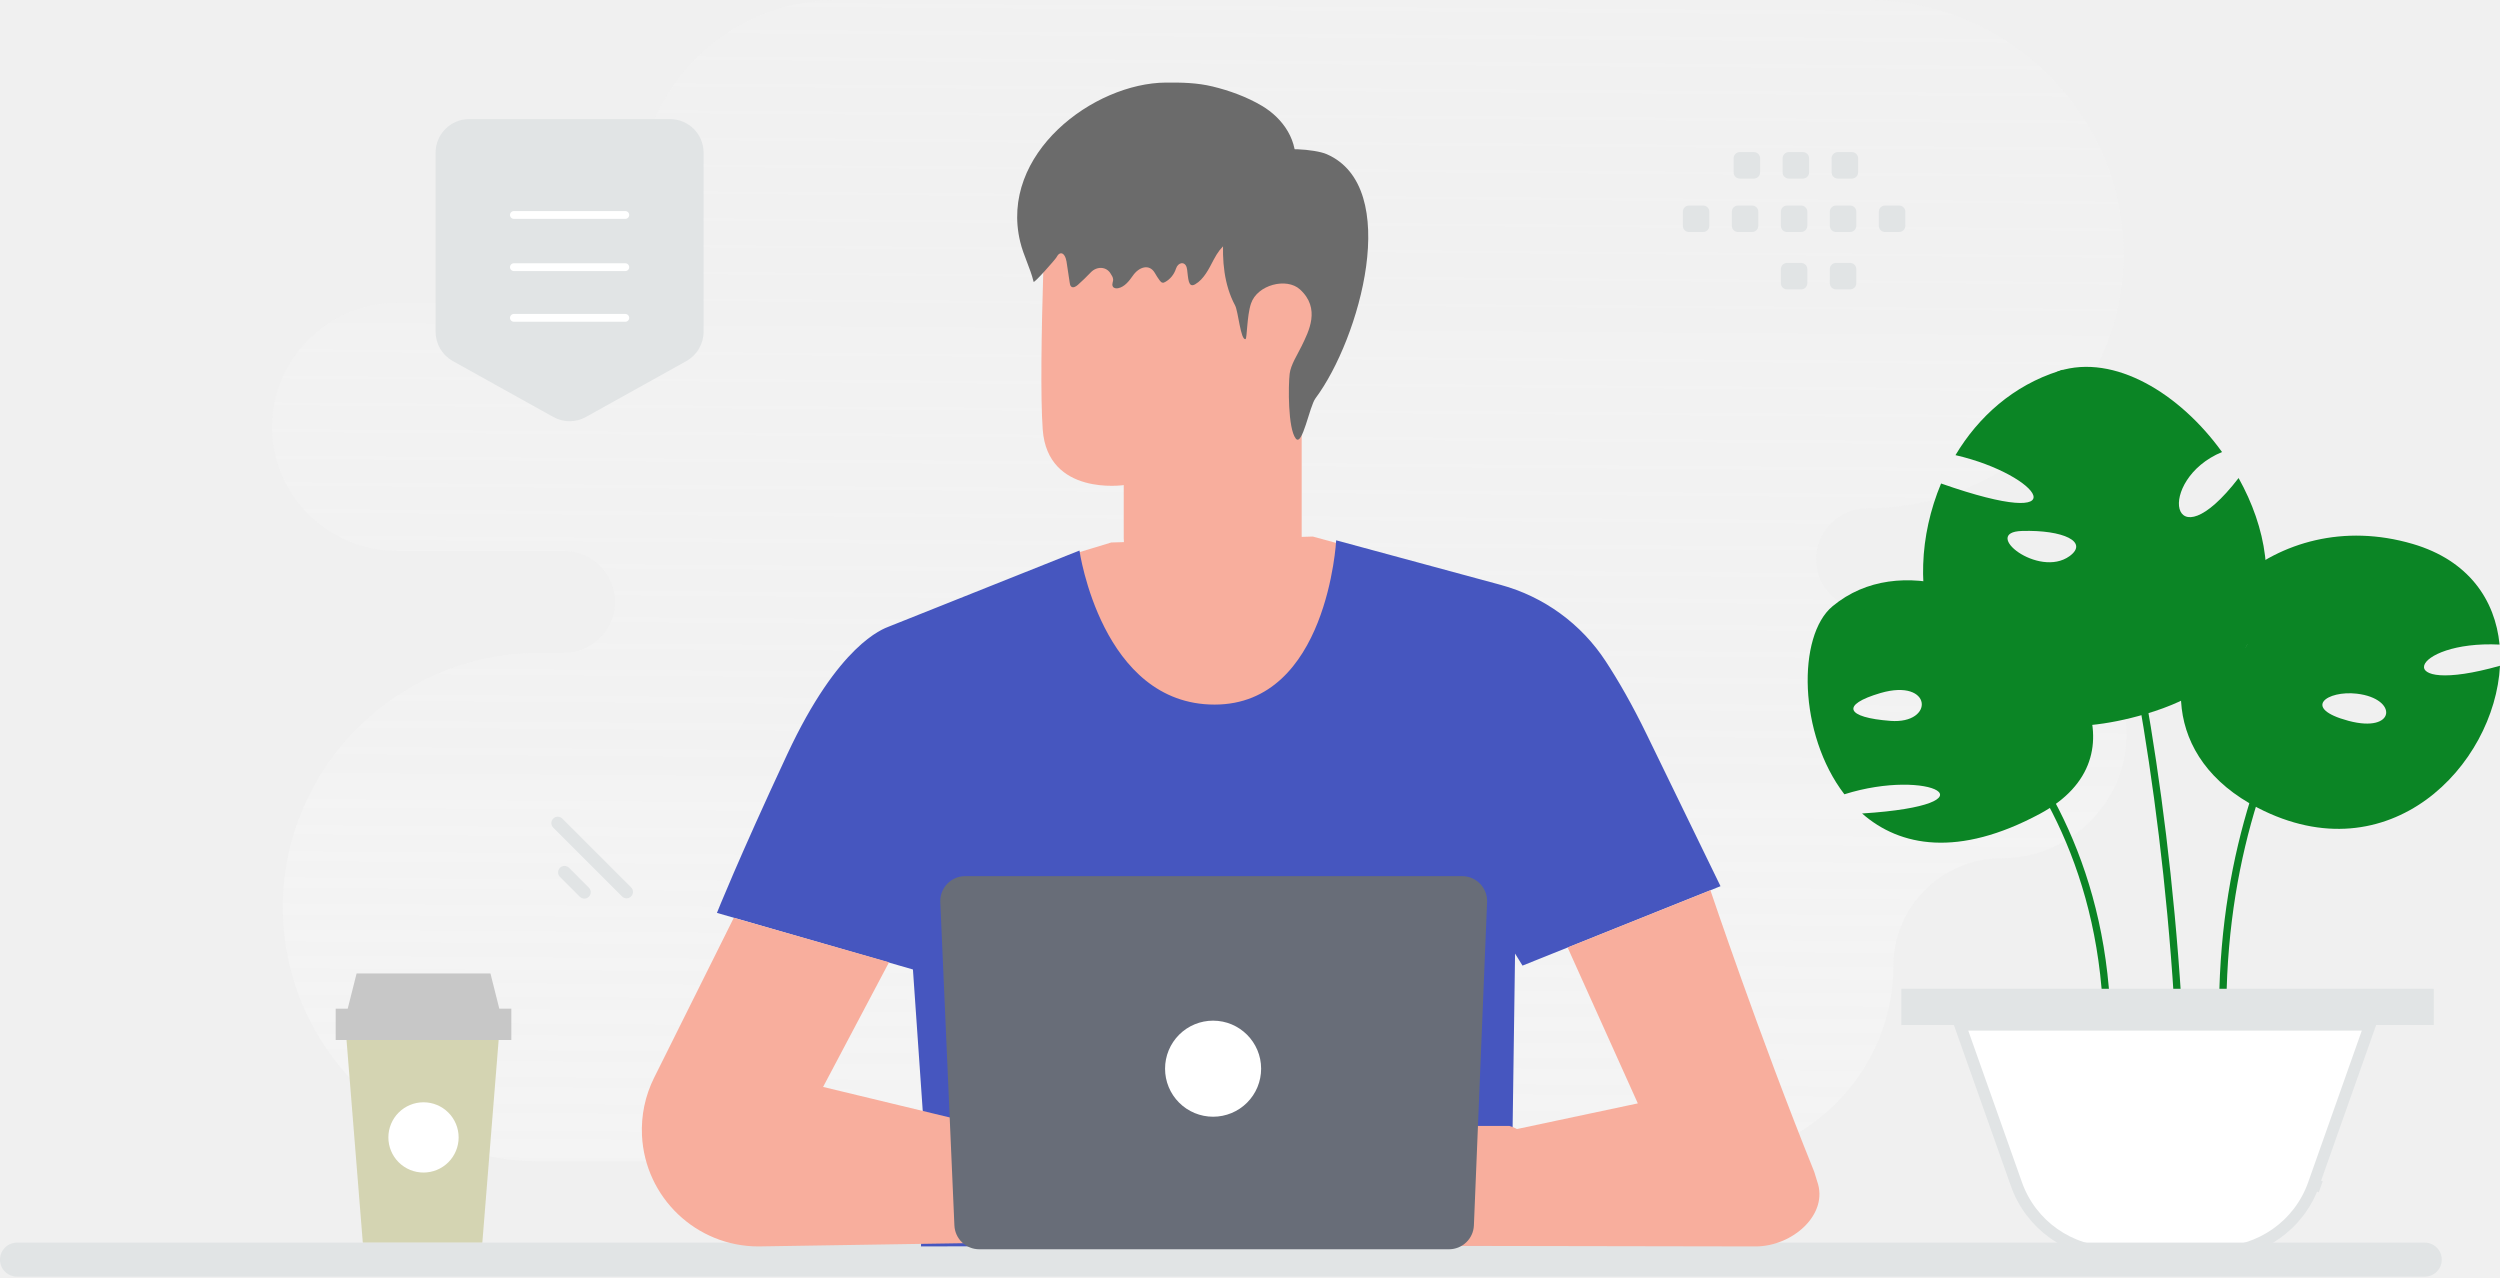
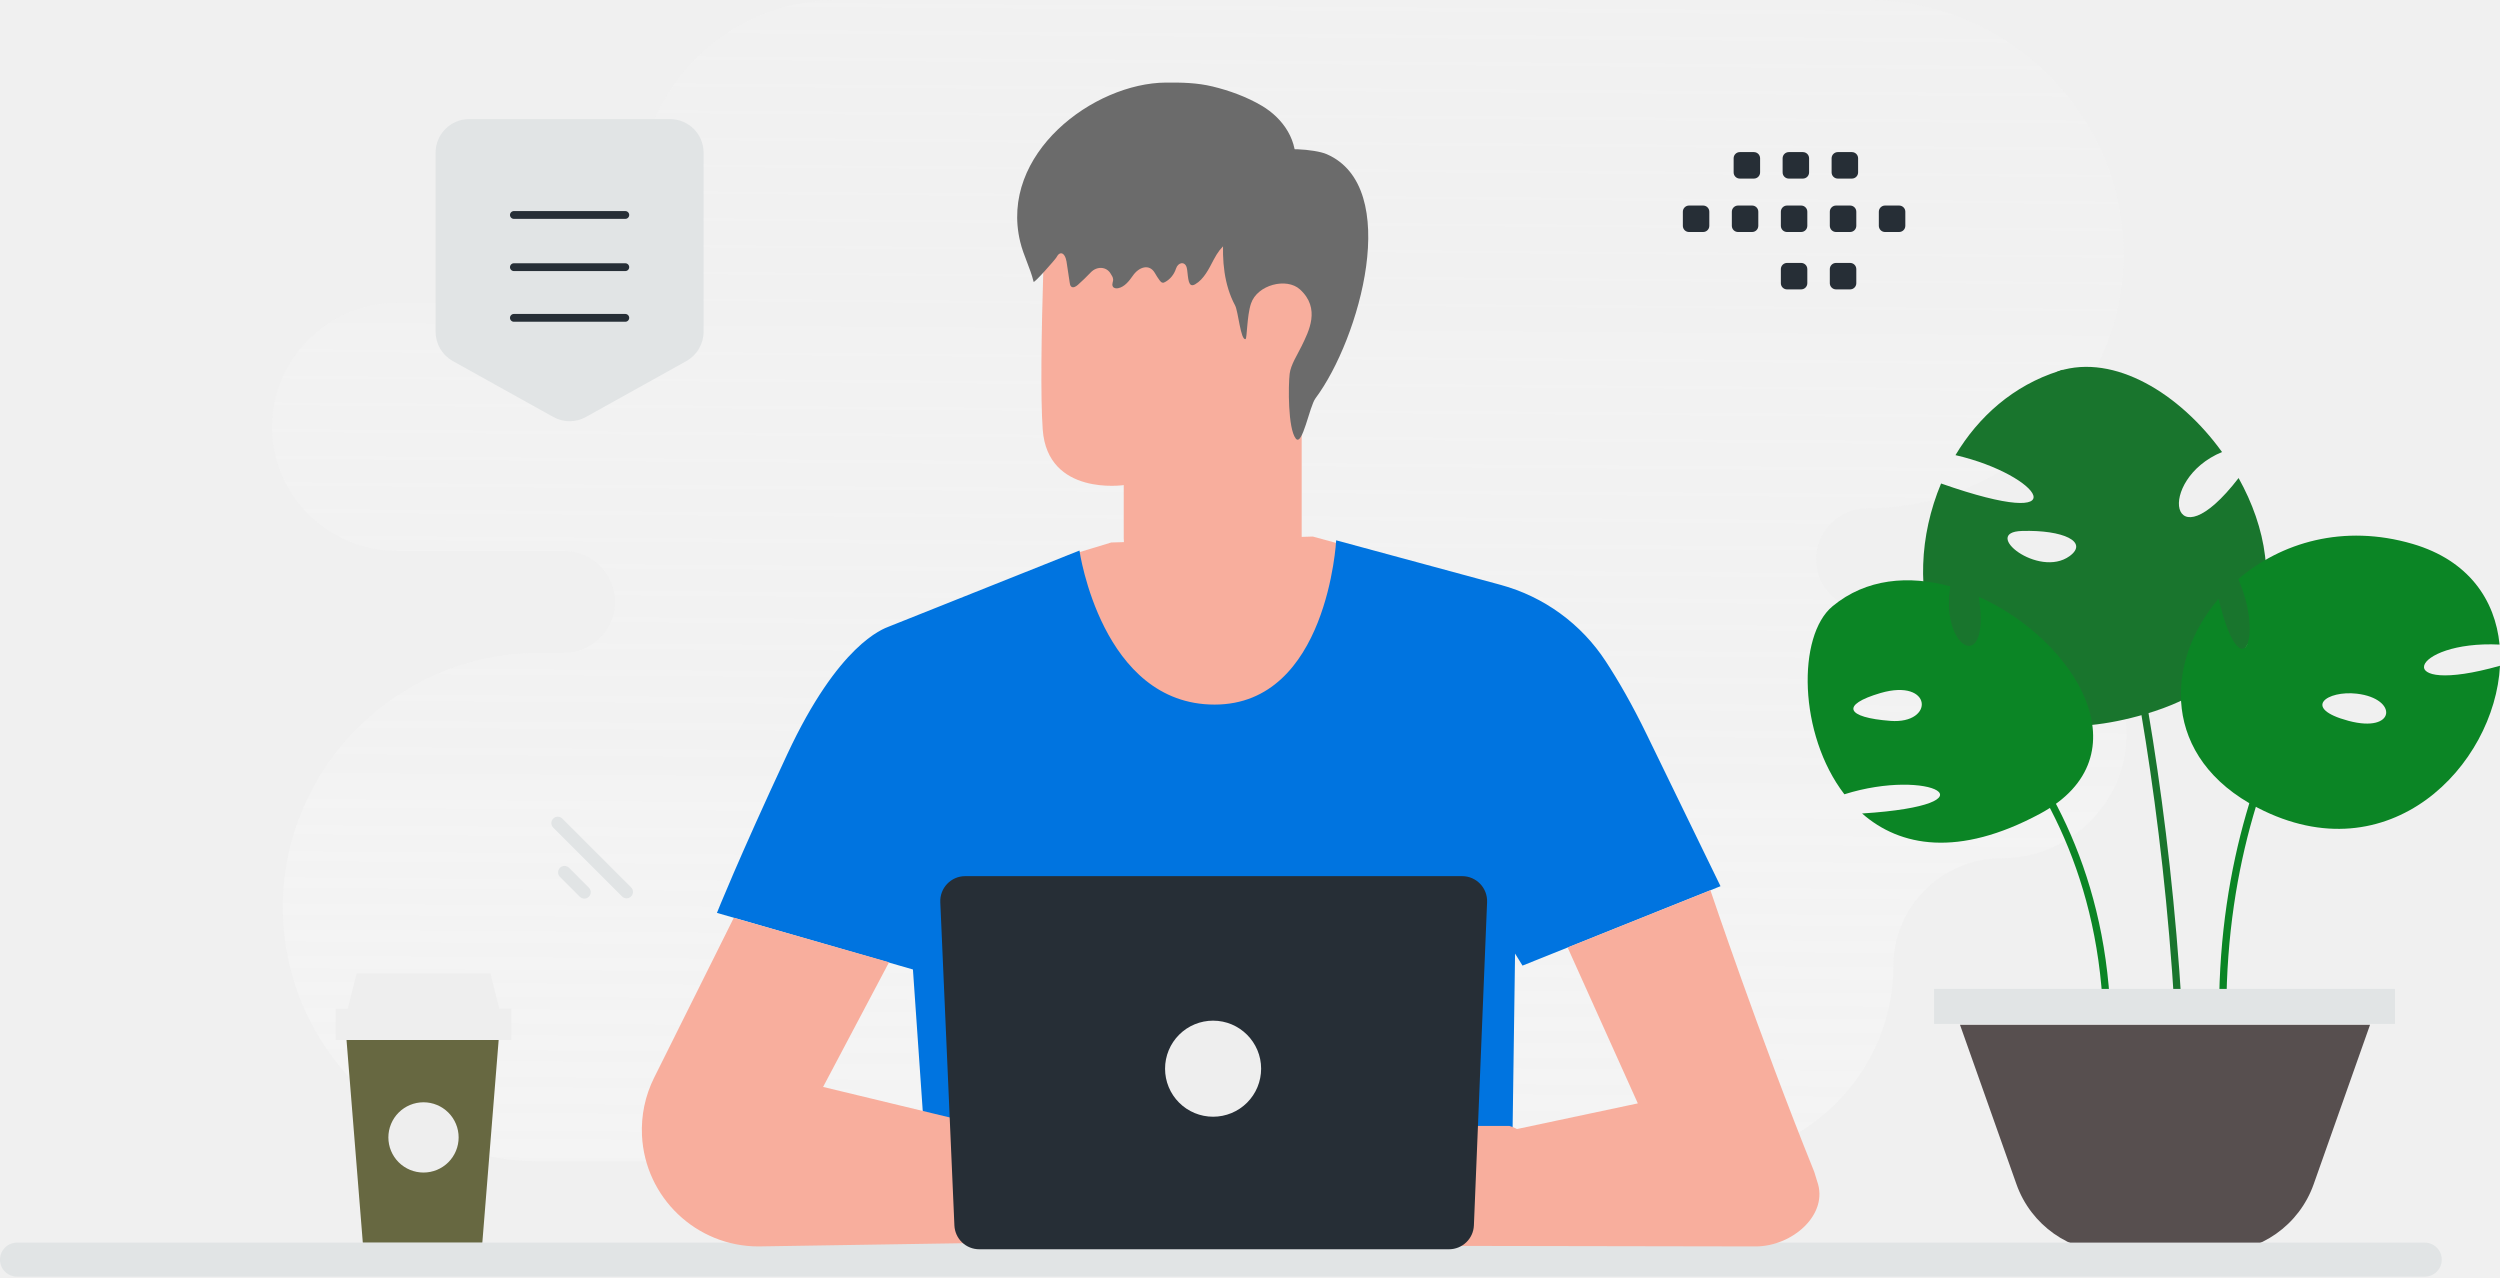
<svg xmlns="http://www.w3.org/2000/svg" width="857" height="438" viewBox="0 0 857 438" fill="none">
-   <path fill-rule="evenodd" clip-rule="evenodd" d="M640.18 0C688.47 0 727.974 39.202 727.974 87.124C727.974 135.045 688.47 174.247 640.18 174.247C630.493 174.247 622.559 182.122 622.559 191.735C622.559 201.348 630.493 209.221 640.18 209.221H686.119C709.676 209.221 728.953 228.352 728.953 251.73C728.953 275.107 709.676 294.236 686.119 294.236C665.745 294.236 649.074 310.781 649.074 331C649.074 367.888 618.661 398.07 581.487 398.07H184.735C136.445 398.07 96.942 358.868 96.942 310.946C96.942 263.025 136.445 223.823 184.735 223.823H193.227C202.915 223.823 210.849 215.959 210.849 206.335C210.849 196.722 202.924 188.849 193.227 188.849H136.064C112.505 188.849 93.229 169.718 93.229 146.341C93.229 122.992 112.457 103.882 135.974 103.834H181.973C202.347 103.834 219.019 87.289 219.019 67.07C219.019 30.182 249.432 0 286.605 0H640.18V0Z" fill="url(#paint0_linear_504_241)" />
-   <path fill-rule="evenodd" clip-rule="evenodd" d="M578.995 79.531H583.838C585.009 79.531 585.952 78.579 585.952 77.417V72.574C585.952 71.403 585 70.46 583.838 70.46H578.995C578.435 70.462 577.899 70.686 577.502 71.082C577.106 71.478 576.883 72.014 576.881 72.574V77.417C576.88 77.695 576.935 77.97 577.041 78.227C577.147 78.484 577.302 78.717 577.499 78.914C577.695 79.11 577.928 79.266 578.185 79.372C578.442 79.478 578.717 79.532 578.995 79.531V79.531ZM595.788 79.531H600.631C601.191 79.529 601.727 79.306 602.123 78.91C602.52 78.514 602.743 77.977 602.745 77.417V72.574C602.745 71.403 601.793 70.46 600.631 70.46H595.788C595.228 70.462 594.691 70.686 594.295 71.082C593.899 71.478 593.676 72.014 593.674 72.574V77.417C593.676 77.977 593.899 78.514 594.295 78.91C594.691 79.306 595.228 79.529 595.788 79.531V79.531ZM612.591 79.531H617.434C617.994 79.529 618.531 79.306 618.927 78.91C619.323 78.514 619.546 77.977 619.548 77.417V72.574C619.548 71.403 618.596 70.46 617.434 70.46H612.591C612.031 70.462 611.494 70.686 611.098 71.082C610.702 71.478 610.479 72.014 610.477 72.574V77.417C610.476 77.695 610.531 77.97 610.637 78.227C610.743 78.484 610.898 78.717 611.095 78.914C611.291 79.11 611.524 79.266 611.781 79.372C612.038 79.478 612.313 79.532 612.591 79.531V79.531ZM629.384 79.531H634.227C634.787 79.529 635.323 79.306 635.719 78.91C636.116 78.514 636.339 77.977 636.341 77.417V72.574C636.341 71.403 635.389 70.46 634.227 70.46H629.384C628.213 70.46 627.26 71.412 627.26 72.574V77.417C627.266 77.978 627.492 78.514 627.889 78.909C628.286 79.305 628.823 79.528 629.384 79.531V79.531ZM646.178 79.531H651.021C652.192 79.531 653.145 78.579 653.145 77.417V72.574C653.145 71.403 652.192 70.46 651.021 70.46H646.178C645.618 70.462 645.081 70.686 644.685 71.082C644.289 71.478 644.066 72.014 644.064 72.574V77.417C644.066 77.977 644.289 78.514 644.685 78.91C645.081 79.306 645.618 79.529 646.178 79.531V79.531ZM596.404 61.221H601.247C602.407 61.221 603.361 60.267 603.361 59.107V54.252C603.358 53.692 603.135 53.156 602.739 52.76C602.343 52.365 601.807 52.141 601.247 52.139H596.404C595.232 52.139 594.29 53.092 594.29 54.252V59.096C594.288 59.375 594.341 59.651 594.447 59.909C594.552 60.167 594.708 60.401 594.904 60.599C595.101 60.796 595.335 60.953 595.592 61.06C595.849 61.166 596.125 61.221 596.404 61.221V61.221ZM613.197 61.221H618.04C618.6 61.219 619.136 60.995 619.532 60.599C619.928 60.203 620.152 59.667 620.154 59.107V54.252C620.151 53.692 619.928 53.156 619.532 52.76C619.136 52.365 618.599 52.141 618.04 52.139H613.197C612.637 52.141 612.1 52.365 611.704 52.76C611.308 53.156 611.085 53.692 611.082 54.252V59.096C611.081 59.375 611.134 59.651 611.24 59.909C611.345 60.167 611.501 60.401 611.697 60.599C611.894 60.796 612.127 60.953 612.385 61.06C612.642 61.166 612.918 61.221 613.197 61.221V61.221ZM629.99 61.221H634.832C636.005 61.221 636.957 60.267 636.957 59.107V54.252C636.957 53.092 636.005 52.139 634.832 52.139H629.99C629.43 52.141 628.893 52.365 628.497 52.76C628.101 53.156 627.878 53.692 627.875 54.252V59.096C627.875 60.267 628.829 61.221 629.99 61.221V61.221ZM612.591 99.204H617.434C617.994 99.202 618.531 98.979 618.927 98.583C619.323 98.187 619.546 97.65 619.548 97.09V92.246C619.548 91.075 618.596 90.132 617.434 90.132H612.591C612.031 90.134 611.494 90.357 611.098 90.753C610.702 91.149 610.479 91.686 610.477 92.246V97.09C610.476 97.368 610.531 97.643 610.637 97.9C610.743 98.157 610.898 98.39 611.095 98.587C611.291 98.783 611.524 98.939 611.781 99.045C612.038 99.151 612.313 99.205 612.591 99.204V99.204ZM629.384 99.204H634.227C634.787 99.202 635.323 98.979 635.719 98.583C636.116 98.187 636.339 97.65 636.341 97.09V92.246C636.341 91.075 635.389 90.132 634.227 90.132H629.384C628.213 90.132 627.26 91.085 627.26 92.246V97.09C627.266 97.651 627.492 98.187 627.889 98.582C628.286 98.978 628.823 99.201 629.384 99.204V99.204Z" fill="#E1E4E5" />
-   <path d="M659.273 193.455C659.571 184.148 661.682 174.633 665.401 165.741C713.823 182.725 699.634 162.776 670.338 156.019C678.22 142.829 690.176 132.129 705.822 127.179C724.769 121.191 747.225 134.827 761.709 154.953C738.926 164.407 743.774 194.493 767.391 163.874C772.12 172.351 775.362 181.48 776.462 190.58C779.228 212.988 768.907 234.981 735.505 244.762C681.671 260.62 658.084 228.519 659.273 193.455V193.455ZM693.121 182.013C678.904 182.429 698.803 198.346 709.451 190.639C716.113 185.778 707.368 181.598 693.121 182.013Z" fill="#0B8525" />
-   <path d="M748.503 422.337C750.853 240.909 705.852 127.208 705.852 127.208" stroke="#0B8525" stroke-width="2.5" stroke-miterlimit="10" />
-   <path d="M760.541 205.251C767.978 236.641 776.276 219.152 767.294 198.523C781.897 186.014 803.313 179.494 827.077 186.459C846.262 192.091 855.363 205.666 856.851 220.96C826.126 219.478 818.631 239.1 857 228.222C855.185 262.427 819.048 300.219 774.015 276.95C740.97 259.878 741.893 227.066 760.541 205.251ZM805.068 247.103C821.367 251.46 822.17 239.456 807.923 237.796C797.781 236.611 788.768 242.746 805.068 247.103Z" fill="#0B8525" />
-   <path d="M762.543 364.747C755.076 250.839 820.274 193.484 820.274 193.484" stroke="#0B8525" stroke-width="2.5" stroke-miterlimit="10" />
-   <path d="M632.254 272.282C616.43 251.652 616.043 217.891 628.208 207.814C639.719 198.27 654.412 197.114 668.571 201.026C664.971 222.486 682.52 231.912 678.326 204.583C711.312 219.315 735.968 259.24 699.266 278.98C671.307 293.979 651.319 290.274 638.322 278.863C685.673 275.839 661.431 263.064 632.254 272.282ZM644.627 237.573C630.825 241.634 632.76 245.961 648.048 247.117C663.306 248.274 662.443 232.386 644.627 237.573Z" fill="#0B8525" />
-   <path d="M722.21 363.708C726.761 250.837 637.649 209.577 637.649 209.577" stroke="#0B8525" stroke-width="2.5" stroke-miterlimit="10" />
-   <path d="M812.45 351.3H671.888L691.248 405.973C696.205 419.964 709.503 429.354 724.412 429.354H759.955C774.866 429.354 788.162 419.992 793.118 405.974L812.45 351.3Z" fill="white" />
-   <path d="M793.118 405.974C788.162 419.992 774.866 429.354 759.955 429.354H724.412C709.503 429.354 696.205 419.964 691.248 405.973L671.888 351.3H812.45L793.118 405.974ZM793.118 405.974L795.558 406.837" stroke="#E1E4E5" stroke-width="4" />
-   <path d="M832.302 349.385V340.954H653.783V349.385H832.302Z" fill="#E1E4E5" stroke="#E1E4E5" stroke-width="4" />
-   <path d="M118.457 352.409L124.376 426.036H165.338L171.27 352.409H118.457Z" fill="#D4D4B2" />
-   <path d="M115.069 345.77H175.285V356.501H115.069V345.77ZM119.196 345.77H171.16L168.126 333.705H122.243L119.196 345.77Z" fill="#C7C7C7" />
-   <path d="M133.134 389.907C133.134 391.489 133.445 393.055 134.05 394.516C134.655 395.978 135.542 397.305 136.661 398.424C137.779 399.542 139.107 400.429 140.568 401.034C142.029 401.639 143.596 401.951 145.177 401.95C146.759 401.951 148.325 401.639 149.786 401.034C151.248 400.429 152.575 399.542 153.694 398.424C154.812 397.305 155.699 395.978 156.304 394.516C156.909 393.055 157.221 391.489 157.22 389.907C157.221 388.325 156.91 386.759 156.305 385.298C155.7 383.836 154.812 382.509 153.694 381.39C152.576 380.272 151.248 379.385 149.786 378.78C148.325 378.175 146.759 377.863 145.177 377.864C143.596 377.864 142.029 378.175 140.568 378.78C139.107 379.385 137.779 380.272 136.661 381.391C135.542 382.509 134.655 383.837 134.05 385.298C133.445 386.759 133.134 388.325 133.134 389.907V389.907Z" fill="white" />
+   <path fill-rule="evenodd" clip-rule="evenodd" d="M640.18 0C688.47 0 727.974 39.202 727.974 87.124C727.974 135.045 688.47 174.247 640.18 174.247C630.493 174.247 622.559 182.122 622.559 191.735C622.559 201.348 630.493 209.221 640.18 209.221H686.119C709.676 209.221 728.953 228.352 728.953 251.73C728.953 275.107 709.676 294.236 686.119 294.236C665.745 294.236 649.074 310.781 649.074 331C649.074 367.888 618.661 398.07 581.487 398.07H184.735C136.445 398.07 96.942 358.868 96.942 310.946C96.942 263.025 136.445 223.823 184.735 223.823H193.227C202.915 223.823 210.849 215.959 210.849 206.335C210.849 196.722 202.924 188.849 193.227 188.849H136.064C112.505 188.849 93.23 169.718 93.23 146.341C93.23 122.992 112.457 103.882 135.974 103.834H181.973C202.347 103.834 219.019 87.289 219.019 67.07C219.019 30.182 249.432 0 286.605 0H640.18V0Z" fill="url(#paint0_linear_512_35)" />
+   <path fill-rule="evenodd" clip-rule="evenodd" d="M578.995 79.531H583.838C585.009 79.531 585.952 78.579 585.952 77.417V72.575C585.952 71.403 585 70.46 583.838 70.46H578.995C578.435 70.462 577.899 70.686 577.503 71.082C577.107 71.478 576.883 72.014 576.881 72.575V77.417C576.88 77.695 576.935 77.97 577.041 78.227C577.147 78.484 577.302 78.717 577.499 78.914C577.695 79.11 577.929 79.266 578.185 79.372C578.442 79.478 578.717 79.532 578.995 79.531V79.531ZM595.788 79.531H600.631C601.191 79.529 601.728 79.306 602.124 78.91C602.52 78.514 602.743 77.977 602.745 77.417V72.575C602.745 71.403 601.793 70.46 600.631 70.46H595.788C595.228 70.462 594.691 70.686 594.295 71.082C593.899 71.478 593.676 72.014 593.674 72.575V77.417C593.676 77.977 593.899 78.514 594.295 78.91C594.691 79.306 595.228 79.529 595.788 79.531V79.531ZM612.591 79.531H617.434C617.994 79.529 618.531 79.306 618.927 78.91C619.323 78.514 619.546 77.977 619.548 77.417V72.575C619.548 71.403 618.596 70.46 617.434 70.46H612.591C612.031 70.462 611.495 70.686 611.099 71.082C610.703 71.478 610.479 72.014 610.477 72.575V77.417C610.476 77.695 610.531 77.97 610.637 78.227C610.743 78.484 610.898 78.717 611.095 78.914C611.291 79.11 611.525 79.266 611.781 79.372C612.038 79.478 612.313 79.532 612.591 79.531V79.531ZM629.384 79.531H634.227C634.787 79.529 635.324 79.306 635.72 78.91C636.116 78.514 636.339 77.977 636.341 77.417V72.575C636.341 71.403 635.389 70.46 634.227 70.46H629.384C628.213 70.46 627.26 71.413 627.26 72.575V77.417C627.266 77.978 627.492 78.514 627.889 78.909C628.287 79.305 628.823 79.528 629.384 79.531V79.531ZM646.178 79.531H651.021C652.192 79.531 653.146 78.579 653.146 77.417V72.575C653.146 71.403 652.192 70.46 651.021 70.46H646.178C645.618 70.462 645.082 70.686 644.686 71.082C644.29 71.478 644.066 72.014 644.064 72.575V77.417C644.066 77.977 644.29 78.514 644.686 78.91C645.082 79.306 645.618 79.529 646.178 79.531V79.531ZM596.404 61.221H601.247C602.407 61.221 603.361 60.267 603.361 59.107V54.252C603.359 53.692 603.135 53.156 602.739 52.761C602.343 52.365 601.807 52.142 601.247 52.139H596.404C595.232 52.139 594.29 53.092 594.29 54.252V59.096C594.288 59.375 594.342 59.651 594.447 59.909C594.553 60.167 594.708 60.401 594.905 60.599C595.101 60.796 595.335 60.953 595.592 61.06C595.849 61.166 596.125 61.221 596.404 61.221V61.221ZM613.197 61.221H618.04C618.6 61.219 619.136 60.995 619.532 60.599C619.928 60.203 620.152 59.667 620.154 59.107V54.252C620.151 53.692 619.928 53.156 619.532 52.761C619.136 52.365 618.599 52.142 618.04 52.139H613.197C612.637 52.142 612.101 52.365 611.705 52.761C611.309 53.156 611.085 53.692 611.083 54.252V59.096C611.081 59.375 611.134 59.651 611.24 59.909C611.345 60.167 611.501 60.401 611.697 60.599C611.894 60.796 612.128 60.953 612.385 61.06C612.642 61.166 612.918 61.221 613.197 61.221V61.221ZM629.99 61.221H634.832C636.005 61.221 636.957 60.267 636.957 59.107V54.252C636.957 53.092 636.005 52.139 634.832 52.139H629.99C629.43 52.142 628.893 52.365 628.497 52.761C628.101 53.156 627.878 53.692 627.875 54.252V59.096C627.875 60.267 628.829 61.221 629.99 61.221V61.221ZM612.591 99.204H617.434C617.994 99.202 618.531 98.979 618.927 98.583C619.323 98.187 619.546 97.65 619.548 97.09V92.246C619.548 91.075 618.596 90.132 617.434 90.132H612.591C612.031 90.134 611.495 90.357 611.099 90.753C610.703 91.15 610.479 91.686 610.477 92.246V97.09C610.476 97.368 610.531 97.643 610.637 97.9C610.743 98.157 610.898 98.39 611.095 98.587C611.291 98.783 611.525 98.939 611.781 99.045C612.038 99.151 612.313 99.205 612.591 99.204V99.204ZM629.384 99.204H634.227C634.787 99.202 635.324 98.979 635.72 98.583C636.116 98.187 636.339 97.65 636.341 97.09V92.246C636.341 91.075 635.389 90.132 634.227 90.132H629.384C628.213 90.132 627.26 91.085 627.26 92.246V97.09C627.266 97.651 627.492 98.187 627.889 98.582C628.287 98.978 628.823 99.201 629.384 99.204V99.204Z" fill="#262E36" />
+   <path d="M705.852 127.208C705.852 127.208 738.377 209.389 746.681 345.5" stroke="#19752D" stroke-width="2.5" stroke-miterlimit="10" />
+   <path d="M659.273 193.455C659.571 184.148 661.682 174.633 665.401 165.741C713.823 182.725 699.634 162.776 670.338 156.019C678.22 142.829 690.176 132.129 705.822 127.179C724.769 121.191 747.225 134.827 761.709 154.953C738.926 164.407 743.774 194.492 767.391 163.874C772.12 172.351 775.362 181.48 776.462 190.58C779.228 212.988 768.907 234.981 735.505 244.762C681.671 260.62 658.084 228.519 659.273 193.455V193.455ZM693.121 182.013C678.904 182.429 698.803 198.346 709.451 190.639C716.113 185.778 707.368 181.598 693.121 182.013Z" fill="#19752D" />
+   <path d="M760.541 205.251C767.978 236.641 776.276 219.152 767.294 198.523C781.898 186.014 803.313 179.494 827.077 186.459C846.262 192.091 855.363 205.666 856.851 220.96C826.126 219.478 818.631 239.1 857 228.221C855.185 262.427 819.048 300.219 774.015 276.95C740.971 259.878 741.893 227.066 760.541 205.251ZM805.068 247.103C821.368 251.46 822.17 239.456 807.923 237.796C797.781 236.611 788.768 242.746 805.068 247.103Z" fill="#0B8525" />
+   <path d="M820.274 193.484C820.274 193.484 762.228 244.548 761.948 346" stroke="#0B8525" stroke-width="2.5" stroke-miterlimit="10" />
+   <path d="M632.254 272.282C616.43 251.652 616.043 217.891 628.208 207.814C639.719 198.27 654.412 197.114 668.571 201.026C664.971 222.486 682.52 231.912 678.326 204.583C711.312 219.315 735.969 259.24 699.266 278.98C671.307 293.979 651.319 290.274 638.322 278.863C685.673 275.839 661.431 263.064 632.254 272.282ZM644.627 237.573C630.825 241.634 632.76 245.961 648.048 247.117C663.306 248.274 662.443 232.386 644.627 237.573Z" fill="#0B8525" />
+   <path d="M637.649 209.577C637.649 209.577 718.033 246.795 722.21 347.235" stroke="#0B8525" stroke-width="2.5" stroke-miterlimit="10" />
+   <path d="M812.45 351.3H671.888L691.248 405.973C696.205 419.964 709.503 429.354 724.412 429.354H759.955C774.866 429.354 788.162 419.992 793.118 405.974L812.45 351.3Z" fill="#574F4F" />
+   <path d="M819 349V341H665V349H819Z" fill="#E1E4E5" stroke="#E1E4E5" stroke-width="4" />
+   <path d="M118.457 352.409L124.376 426.036H165.338L171.271 352.409H118.457Z" fill="#676841" />
+   <path d="M115.07 345.77H175.285V356.501H115.07V345.77ZM119.196 345.77H171.16L168.126 333.705H122.243L119.196 345.77Z" fill="#EEEEEE" />
+   <path d="M133.134 389.907C133.134 391.489 133.445 393.055 134.05 394.516C134.655 395.978 135.542 397.305 136.661 398.424C137.779 399.542 139.107 400.429 140.568 401.034C142.029 401.639 143.596 401.951 145.177 401.95C146.759 401.951 148.325 401.639 149.786 401.034C151.248 400.429 152.575 399.542 153.694 398.424C154.812 397.305 155.699 395.978 156.304 394.516C156.909 393.055 157.221 391.489 157.22 389.907C157.221 388.325 156.91 386.759 156.305 385.298C155.7 383.836 154.812 382.509 153.694 381.39C152.576 380.272 151.248 379.385 149.786 378.78C148.325 378.175 146.759 377.863 145.177 377.864C143.596 377.864 142.029 378.175 140.568 378.78C139.107 379.385 137.779 380.272 136.661 381.391C135.542 382.509 134.655 383.837 134.05 385.298C133.445 386.759 133.134 388.325 133.134 389.907V389.907Z" fill="#EEEEEE" />
  <path fill-rule="evenodd" clip-rule="evenodd" d="M241.191 113.715V52.341C241.191 45.983 236.052 40.834 229.707 40.834H160.807C154.462 40.834 149.323 45.983 149.323 52.341V113.715C149.322 115.766 149.87 117.78 150.908 119.548C151.947 121.317 153.44 122.775 155.232 123.773L189.682 142.949C191.387 143.9 193.307 144.399 195.259 144.399C197.212 144.399 199.132 143.9 200.837 142.949L235.289 123.773C237.078 122.773 238.569 121.314 239.606 119.546C240.644 117.778 241.191 115.765 241.191 113.715Z" fill="#E1E4E5" />
-   <path d="M214.352 91.584H176.16M214.352 73.691H176.16M214.352 108.961H176.16" stroke="white" stroke-width="2.677" stroke-linecap="round" stroke-linejoin="round" />
+   <path d="M214.352 91.584H176.16M214.352 73.691H176.16M214.352 108.961H176.16" stroke="#262E36" stroke-width="2.677" stroke-linecap="round" stroke-linejoin="round" />
  <path d="M5.831 425.969H831.205C834.425 425.969 837.036 428.58 837.036 431.8C837.036 435.02 834.425 437.631 831.205 437.631H5.831C2.611 437.631 0 435.02 0 431.8C0 428.58 2.611 425.969 5.831 425.969Z" fill="#E1E4E5" />
-   <path d="M192.757 280.605L216.341 304.189C217.2 305.048 217.2 306.441 216.341 307.299C215.482 308.158 214.09 308.158 213.231 307.299L189.647 283.715C188.788 282.856 188.788 281.464 189.646 280.605C190.505 279.746 191.898 279.746 192.757 280.605Z" fill="#E1E4E5" />
-   <path d="M195.065 297.49L201.867 304.292C202.726 305.151 202.726 306.543 201.867 307.402C201.008 308.261 199.616 308.26 198.757 307.401L191.956 300.6C191.097 299.741 191.097 298.349 191.955 297.49C192.814 296.631 194.206 296.631 195.065 297.49Z" fill="#E1E4E5" />
-   <path d="M365.038 190.8L380.933 185.965L450.034 183.931L465.619 188.185L463.585 226.158L428.328 248.653L394.132 247.967L372.633 228.378L367.86 208.956L365.038 190.8Z" fill="#F8AE9D" />
-   <path d="M564.538 251.868C559.537 241.555 554.743 233.275 550.468 226.739C542.076 213.859 529.24 204.516 514.403 200.489L458.044 185.217C458.044 185.217 455.118 241.534 416.355 241.534C377.592 241.534 370.039 188.723 370.039 188.723L304.82 214.745C302.579 215.616 287.451 220.845 269.854 258.591C253.087 294.531 245.762 312.937 245.762 312.937L312.954 332.339L317.145 392.765L315.714 427.275L519.654 426.818L518.513 387.37L519.363 326.881L521.916 331.011L589.791 303.786C589.791 303.786 581.055 285.857 564.538 251.868Z" fill="#4656BF" />
-   <path d="M409.769 210.89C426.31 210.585 445.101 178.322 445.101 178.322L446.18 95.446C447.044 71.576 432.196 51.238 405.432 51.126L402.948 51.238C378.039 52.427 358.313 70.468 357.647 92.7C357.016 113.391 356.639 136.25 357.449 147.293C359.141 170.151 385.22 166.293 385.22 166.293C385.274 166.293 385.149 177.808 385.22 184.534C385.418 199.638 403.128 211.404 409.769 210.89Z" fill="#F8AE9D" />
-   <path d="M437.916 99.992C438.371 99.775 456.188 93.826 456.585 111.423C456.983 129.021 438.333 125.776 438.295 125.27C438.257 124.766 437.916 99.992 437.916 99.992V99.992ZM251.551 314.618L224.223 369.463C221.169 375.591 219.74 382.4 220.072 389.238C221.11 410.528 238.685 427.275 259.997 427.275L339.011 426.033L341.797 386.977L282.159 372.597L304.757 329.87L251.551 314.618V314.618ZM586.326 305.177C586.326 305.177 603.28 355.54 621.769 401.316C622.143 402.228 622.557 403.931 622.889 404.864C627.061 416.215 614.506 427.275 601.827 427.275L494.98 427.088V392.351L561.445 378.24L537.375 324.787L586.326 305.177Z" fill="#F8AE9D" />
-   <path d="M517.454 385.98H502.118C502.118 385.98 467.506 373.468 460.389 374.671C453.976 375.75 430.507 391.334 425.901 394.425C425.382 394.779 425.008 395.256 424.78 395.837C424.329 397.058 424.369 398.406 424.891 399.598C425.414 400.79 426.378 401.733 427.582 402.229L428.059 402.436L427.851 403.141C427.582 404.013 427.456 404.988 427.499 405.943C427.664 409.242 432.105 410.237 433.786 407.395L432.893 408.972C432.541 409.615 432.353 410.342 432.396 411.068L432.479 412.5C432.523 413.275 432.801 414.018 433.275 414.633C433.749 415.247 434.397 415.705 435.135 415.945C435.836 416.178 436.59 416.202 437.305 416.014C438.02 415.826 438.665 415.434 439.16 414.886C442.127 411.608 448.56 405.05 452.918 404.325C456.778 403.68 463.231 403.597 467.132 403.618C468.099 403.62 469.043 403.914 469.839 404.462C470.635 405.011 471.247 405.787 471.593 406.69C469.021 406.876 451.03 416.255 444.659 419.618C442.687 420.655 441.215 422.522 440.965 424.743C440.738 426.735 441.734 428.831 445.676 427.897C454.142 425.925 469.353 418.932 469.353 418.932C469.353 418.932 477.197 416.691 482.281 420.282C489.44 425.324 492.718 427.17 498.86 425.137C505.003 423.103 509.527 420.178 509.527 420.178L521.624 418.973C521.666 418.973 533.099 390.379 517.454 385.98V385.98Z" fill="#F8AE9D" />
+   <path d="M192.757 280.605L216.341 304.189C217.2 305.048 217.2 306.441 216.341 307.3C215.482 308.158 214.09 308.158 213.231 307.299L189.647 283.715C188.788 282.856 188.788 281.464 189.647 280.605C190.505 279.746 191.898 279.746 192.757 280.605Z" fill="#E1E4E5" />
+   <path d="M195.066 297.49L201.867 304.292C202.726 305.151 202.726 306.543 201.867 307.402C201.009 308.261 199.616 308.26 198.757 307.401L191.956 300.6C191.097 299.741 191.097 298.349 191.955 297.49C192.814 296.631 194.207 296.632 195.066 297.49Z" fill="#E1E4E5" />
+   <path d="M365.038 190.8L380.933 185.965L450.034 183.931L465.619 188.185L463.585 226.158L428.329 248.653L394.132 247.967L372.633 228.378L367.86 208.956L365.038 190.8Z" fill="#F8AE9D" />
+   <path d="M564.538 251.868C559.537 241.555 554.743 233.275 550.468 226.739C542.076 213.859 529.24 204.516 514.403 200.489L458.044 185.217C458.044 185.217 455.118 241.534 416.355 241.534C377.593 241.534 370.039 188.723 370.039 188.723L304.82 214.745C302.579 215.616 287.451 220.845 269.854 258.591C253.087 294.531 245.762 312.937 245.762 312.937L312.954 332.339L317.145 392.765L315.5 425L519.654 426.818L518.513 387.37L519.363 326.881L521.916 331.011L589.791 303.786C589.791 303.786 581.055 285.857 564.538 251.868Z" fill="#0074E0" />
+   <path d="M409.77 210.89C426.31 210.585 445.101 178.322 445.101 178.322L446.18 95.446C447.044 71.576 432.196 51.237 405.433 51.126L402.948 51.237C378.039 52.426 358.313 70.468 357.647 92.7C357.017 113.391 356.639 136.25 357.449 147.293C359.141 170.151 385.22 166.293 385.22 166.293C385.274 166.293 385.149 177.808 385.22 184.533C385.418 199.638 403.128 211.404 409.77 210.89Z" fill="#F8AE9D" />
+   <path d="M437.916 99.992C438.371 99.775 456.188 93.826 456.585 111.423C456.984 129.021 438.333 125.776 438.295 125.27C438.258 124.766 437.916 99.992 437.916 99.992V99.992ZM251.552 314.618L224.223 369.463C221.169 375.591 219.74 382.4 220.072 389.238C221.11 410.528 238.686 427.275 259.997 427.275L339.011 426.033L341.797 386.977L282.159 372.597L304.758 329.87L251.552 314.618V314.618ZM586.326 305.177C586.326 305.177 603.28 355.54 621.769 401.316C622.143 402.228 622.557 403.931 622.889 404.864C627.061 416.215 614.507 427.275 601.827 427.275L494.98 427.088V392.351L561.446 378.24L537.375 324.787L586.326 305.177Z" fill="#F8AE9D" />
+   <path d="M517.454 385.98H502.118C502.118 385.98 467.506 373.468 460.389 374.671C453.976 375.75 430.507 391.334 425.901 394.425C425.382 394.779 425.008 395.256 424.781 395.837C424.329 397.058 424.369 398.406 424.891 399.598C425.414 400.79 426.378 401.733 427.582 402.228L428.059 402.436L427.851 403.141C427.582 404.013 427.456 404.988 427.499 405.943C427.665 409.242 432.105 410.237 433.786 407.395L432.893 408.972C432.541 409.615 432.354 410.342 432.396 411.068L432.479 412.5C432.524 413.275 432.801 414.018 433.275 414.633C433.749 415.247 434.397 415.705 435.135 415.945C435.837 416.178 436.591 416.202 437.305 416.014C438.02 415.826 438.665 415.434 439.16 414.886C442.127 411.608 448.56 405.05 452.918 404.325C456.778 403.68 463.231 403.597 467.132 403.618C468.099 403.62 469.043 403.914 469.839 404.462C470.635 405.011 471.247 405.787 471.594 406.69C469.021 406.876 451.03 416.255 444.659 419.618C442.688 420.655 441.215 422.522 440.965 424.743C440.738 426.735 441.734 428.831 445.676 427.897C454.142 425.925 469.353 418.932 469.353 418.932C469.353 418.932 477.197 416.691 482.281 420.282C489.44 425.324 492.718 427.17 498.86 425.137C505.004 423.103 509.527 420.178 509.527 420.178L521.624 418.973C521.666 418.973 533.1 390.379 517.454 385.98V385.98Z" fill="#F8AE9D" />
  <path d="M431.69 132.054H446.216V194.306H431.69V132.054Z" fill="#F8AE9D" />
-   <path d="M437.392 76.43C434.774 79.807 430.158 80.551 426.355 81.22C421.245 82.117 418.715 83.986 416.061 89.005C414.382 92.21 412.701 95.722 409.694 97.458C407.25 98.876 407.338 95.261 406.951 92.462C406.915 92.214 406.865 91.969 406.801 91.726C406.21 89.492 403.831 89.872 403.133 92.077C402.497 94.061 401.134 95.741 399.4 96.675C399.118 96.828 398.817 96.961 398.517 96.904C398.11 96.847 397.792 96.465 397.527 96.123C396.971 95.403 396.418 94.488 395.848 93.522C393.973 90.343 390.424 91.479 388.329 94.519C387.021 96.409 385.464 98.354 383.324 98.793C382.635 98.946 381.768 98.832 381.45 98.164C381.042 97.343 381.679 96.522 381.572 95.683C381.484 94.901 381.148 94.557 380.777 93.889C379.32 91.298 375.984 91.205 373.933 93.358C372.506 94.854 371.019 96.292 369.475 97.667C368.821 98.241 367.867 98.812 367.212 98.241C366.857 97.935 366.769 97.419 366.698 96.923C366.327 94.5 365.974 92.077 365.602 89.653C365.39 88.299 364.664 86.523 363.426 86.868C362.826 87.04 362.471 87.669 362.136 88.242C361.729 88.966 354.46 97.229 354.319 96.599C353.187 91.905 350.869 87.631 349.737 82.937C342.415 52.731 374.905 28.44 399.72 28.307C405.237 28.269 410.278 28.359 415.637 29.637C421.351 31.011 427.381 33.192 432.563 36.264C439.832 40.557 445.334 48.361 443.918 57.673" fill="#6B6B6B" />
-   <path d="M424.342 66.219C420.691 70.229 419.725 75.868 419.384 81.197C418.884 89.231 419.563 97.579 423.394 104.712C424.485 106.744 425.291 116.792 426.973 116.236C427.51 116.063 427.42 108.27 428.835 104.07C431.019 97.562 441.077 95.081 445.606 99.194C452.836 105.737 448.594 113.685 446.196 118.631C444.763 121.616 442.491 124.966 442.097 128.124C441.614 132.169 441.47 146.903 444.191 150.34C446.465 153.22 448.88 139.302 450.939 136.559C466.17 116.133 480.775 64.119 454.769 52.838C450.813 51.12 438.607 50.235 434.901 52.421" fill="#6B6B6B" />
-   <path d="M372.176 390.753C372.197 390.878 374.625 390.11 378.671 389.861C382.697 389.591 388.404 390.048 394.089 392.475C399.775 394.904 404.071 398.701 406.643 401.792C409.258 404.885 410.379 407.188 410.482 407.105C410.523 407.084 410.275 406.503 409.715 405.507C409.155 404.511 408.262 403.1 406.996 401.503C404.464 398.286 400.148 394.344 394.339 391.874C388.528 389.405 382.697 388.99 378.63 389.405C376.596 389.591 374.957 389.923 373.857 390.214C372.757 390.483 372.155 390.712 372.176 390.753V390.753ZM375.829 382.35C375.87 382.515 378.339 381.291 382.593 381.166C386.827 380.98 392.782 382.266 398.343 385.628C403.904 389.01 408.075 393.285 411.022 396.356C412.433 397.85 413.595 399.095 414.509 400.05C415.338 400.922 415.795 401.398 415.836 401.356C415.877 401.336 415.462 400.796 414.695 399.884C413.614 398.582 412.507 397.302 411.375 396.045C408.491 392.891 404.34 388.512 398.676 385.067C393.01 381.643 386.889 380.399 382.572 380.71C380.414 380.835 378.692 381.228 377.551 381.623C376.97 381.788 376.555 381.997 376.263 382.121C375.974 382.245 375.829 382.328 375.829 382.35Z" fill="#EB996E" />
-   <path d="M471.74 391.832C471.718 391.957 469.291 391.189 465.245 390.94C461.218 390.67 455.512 391.127 449.826 393.554C444.141 395.983 439.845 399.78 437.272 402.871C434.657 405.964 433.536 408.267 433.433 408.184C433.391 408.163 433.641 407.582 434.201 406.586C435.002 405.183 435.911 403.844 436.92 402.582C439.45 399.365 443.767 395.423 449.578 392.953C455.388 390.484 461.218 390.069 465.286 390.484C466.896 390.624 468.492 390.894 470.058 391.293C471.158 391.584 471.761 391.791 471.74 391.832V391.832ZM468.087 383.429C468.046 383.594 465.577 382.37 461.323 382.245C457.09 382.059 451.134 383.345 445.573 386.707C440.012 390.09 435.841 394.364 432.895 397.435C431.483 398.929 430.321 400.174 429.408 401.129C428.578 402.001 428.121 402.477 428.08 402.435C428.039 402.415 428.453 401.875 429.221 400.963C430.301 399.661 431.408 398.381 432.541 397.124C435.425 393.97 439.576 389.591 445.24 386.147C450.906 382.722 457.028 381.478 461.344 381.79C463.502 381.914 465.224 382.307 466.365 382.702C466.946 382.869 467.362 383.076 467.651 383.2C467.942 383.324 468.087 383.408 468.087 383.429V383.429Z" fill="#EB996E" />
-   <path d="M496.702 428.25H335.696C333.494 428.252 331.376 427.403 329.787 425.879C328.197 424.355 327.259 422.275 327.168 420.074L322.333 309.264C322.125 304.408 326.005 300.342 330.861 300.342H501.227C506.083 300.342 509.963 304.388 509.775 309.244L505.252 420.074C505.066 424.639 501.289 428.25 496.702 428.25Z" fill="#686D78" />
-   <path d="M432.313 366.346C432.315 368.509 431.891 370.651 431.064 372.649C430.237 374.648 429.025 376.463 427.495 377.993C425.966 379.522 424.15 380.735 422.152 381.562C420.154 382.389 418.012 382.813 415.849 382.812C413.686 382.813 411.544 382.389 409.546 381.562C407.547 380.735 405.731 379.522 404.202 377.993C402.673 376.464 401.46 374.648 400.633 372.649C399.806 370.651 399.382 368.509 399.384 366.346C399.382 364.183 399.807 362.042 400.633 360.043C401.46 358.045 402.673 356.229 404.202 354.7C405.732 353.171 407.548 351.958 409.546 351.131C411.545 350.305 413.686 349.88 415.849 349.882C424.953 349.882 432.313 357.281 432.313 366.346Z" fill="white" />
+   <path d="M437.392 76.43C434.775 79.807 430.158 80.551 426.355 81.22C421.245 82.117 418.715 83.986 416.062 89.005C414.382 92.21 412.701 95.721 409.694 97.458C407.25 98.876 407.338 95.261 406.952 92.462C406.915 92.214 406.865 91.969 406.801 91.726C406.21 89.492 403.831 89.872 403.133 92.077C402.497 94.061 401.134 95.741 399.401 96.675C399.119 96.828 398.817 96.961 398.517 96.904C398.111 96.847 397.792 96.465 397.527 96.123C396.971 95.403 396.418 94.488 395.848 93.522C393.973 90.343 390.424 91.479 388.329 94.519C387.021 96.409 385.464 98.354 383.324 98.793C382.635 98.946 381.768 98.832 381.45 98.164C381.042 97.343 381.679 96.522 381.573 95.683C381.485 94.901 381.148 94.557 380.777 93.889C379.32 91.298 375.984 91.205 373.934 93.358C372.507 94.854 371.019 96.292 369.475 97.667C368.822 98.241 367.867 98.812 367.212 98.241C366.858 97.935 366.77 97.419 366.698 96.923C366.327 94.5 365.974 92.077 365.602 89.653C365.39 88.299 364.664 86.523 363.426 86.868C362.826 87.04 362.471 87.668 362.136 88.242C361.729 88.966 354.46 97.229 354.319 96.599C353.187 91.905 350.869 87.631 349.737 82.937C342.415 52.731 374.905 28.44 399.72 28.307C405.237 28.269 410.278 28.359 415.637 29.637C421.351 31.011 427.381 33.192 432.563 36.264C439.832 40.557 445.334 48.361 443.918 57.673" fill="#6B6B6B" />
+   <path d="M424.342 66.219C420.691 70.228 419.725 75.868 419.384 81.197C418.884 89.231 419.563 97.579 423.394 104.712C424.485 106.743 425.291 116.791 426.973 116.236C427.51 116.063 427.42 108.27 428.835 104.07C431.019 97.562 441.077 95.081 445.606 99.194C452.836 105.737 448.594 113.685 446.196 118.631C444.763 121.616 442.491 124.966 442.097 128.124C441.614 132.169 441.47 146.903 444.191 150.34C446.465 153.22 448.88 139.302 450.939 136.559C466.17 116.133 480.775 64.119 454.769 52.838C450.813 51.12 438.607 50.235 434.902 52.421" fill="#6B6B6B" />
+   <path d="M372.176 390.753C372.197 390.877 374.626 390.11 378.671 389.861C382.697 389.591 388.404 390.048 394.089 392.475C399.776 394.904 404.071 398.701 406.643 401.792C409.258 404.885 410.379 407.188 410.482 407.105C410.524 407.084 410.275 406.503 409.715 405.507C409.155 404.511 408.262 403.1 406.997 401.503C404.464 398.286 400.148 394.344 394.339 391.874C388.528 389.405 382.697 388.99 378.63 389.405C376.596 389.591 374.957 389.923 373.857 390.214C372.757 390.483 372.156 390.712 372.176 390.753V390.753ZM375.829 382.35C375.87 382.515 378.339 381.291 382.593 381.166C386.827 380.98 392.782 382.266 398.343 385.628C403.904 389.01 408.076 393.285 411.022 396.356C412.433 397.85 413.595 399.095 414.509 400.05C415.338 400.922 415.795 401.398 415.836 401.356C415.878 401.336 415.462 400.796 414.695 399.884C413.614 398.582 412.507 397.302 411.375 396.045C408.491 392.891 404.34 388.512 398.676 385.067C393.01 381.643 386.889 380.399 382.572 380.71C380.414 380.835 378.692 381.228 377.551 381.623C376.97 381.788 376.555 381.996 376.264 382.121C375.974 382.245 375.829 382.328 375.829 382.35Z" fill="#EB996E" />
+   <path d="M471.74 391.832C471.718 391.957 469.291 391.189 465.245 390.94C461.218 390.67 455.513 391.127 449.826 393.554C444.141 395.983 439.845 399.78 437.272 402.871C434.657 405.964 433.536 408.267 433.433 408.184C433.392 408.163 433.641 407.582 434.201 406.586C435.002 405.183 435.911 403.844 436.92 402.582C439.451 399.365 443.767 395.423 449.578 392.953C455.388 390.484 461.218 390.069 465.286 390.484C466.896 390.624 468.492 390.894 470.058 391.293C471.158 391.584 471.761 391.791 471.74 391.832V391.832ZM468.088 383.429C468.046 383.594 465.577 382.37 461.323 382.245C457.09 382.059 451.134 383.345 445.573 386.707C440.012 390.09 435.841 394.364 432.895 397.435C431.483 398.929 430.321 400.174 429.408 401.129C428.578 402.001 428.122 402.477 428.08 402.435C428.039 402.415 428.453 401.875 429.221 400.963C430.301 399.661 431.408 398.381 432.541 397.124C435.425 393.97 439.576 389.591 445.241 386.147C450.906 382.722 457.028 381.478 461.344 381.789C463.502 381.914 465.224 382.307 466.365 382.702C466.946 382.869 467.362 383.076 467.651 383.2C467.943 383.324 468.088 383.408 468.088 383.429V383.429Z" fill="#EB996E" />
+   <path d="M496.702 428.25H335.696C333.494 428.252 331.377 427.403 329.787 425.879C328.197 424.355 327.259 422.275 327.168 420.074L322.333 309.264C322.125 304.408 326.005 300.342 330.861 300.342H501.227C506.083 300.342 509.963 304.388 509.775 309.243L505.252 420.074C505.066 424.639 501.289 428.25 496.702 428.25Z" fill="#262E36" />
+   <path d="M432.314 366.346C432.315 368.509 431.891 370.651 431.064 372.649C430.237 374.648 429.025 376.463 427.496 377.993C425.966 379.522 424.151 380.735 422.152 381.562C420.154 382.389 418.012 382.813 415.849 382.812C413.686 382.813 411.544 382.389 409.546 381.562C407.547 380.735 405.732 379.522 404.202 377.993C402.673 376.464 401.46 374.648 400.633 372.649C399.806 370.651 399.382 368.509 399.384 366.346C399.382 364.183 399.807 362.042 400.634 360.043C401.46 358.045 402.673 356.229 404.203 354.7C405.732 353.171 407.548 351.958 409.546 351.131C411.545 350.305 413.687 349.88 415.849 349.882C424.953 349.882 432.314 357.281 432.314 366.346Z" fill="#EEEEEE" />
  <defs>
-     <linearGradient id="paint0_linear_504_241" x1="397.537" y1="621.252" x2="405.222" y2="-433.12" gradientUnits="userSpaceOnUse">
+     <linearGradient id="paint0_linear_512_35" x1="397.537" y1="621.252" x2="405.222" y2="-433.12" gradientUnits="userSpaceOnUse">
      <stop stop-color="white" stop-opacity="0.45" />
      <stop offset="1" stop-color="#EEEEEE" stop-opacity="0" />
    </linearGradient>
  </defs>
</svg>
